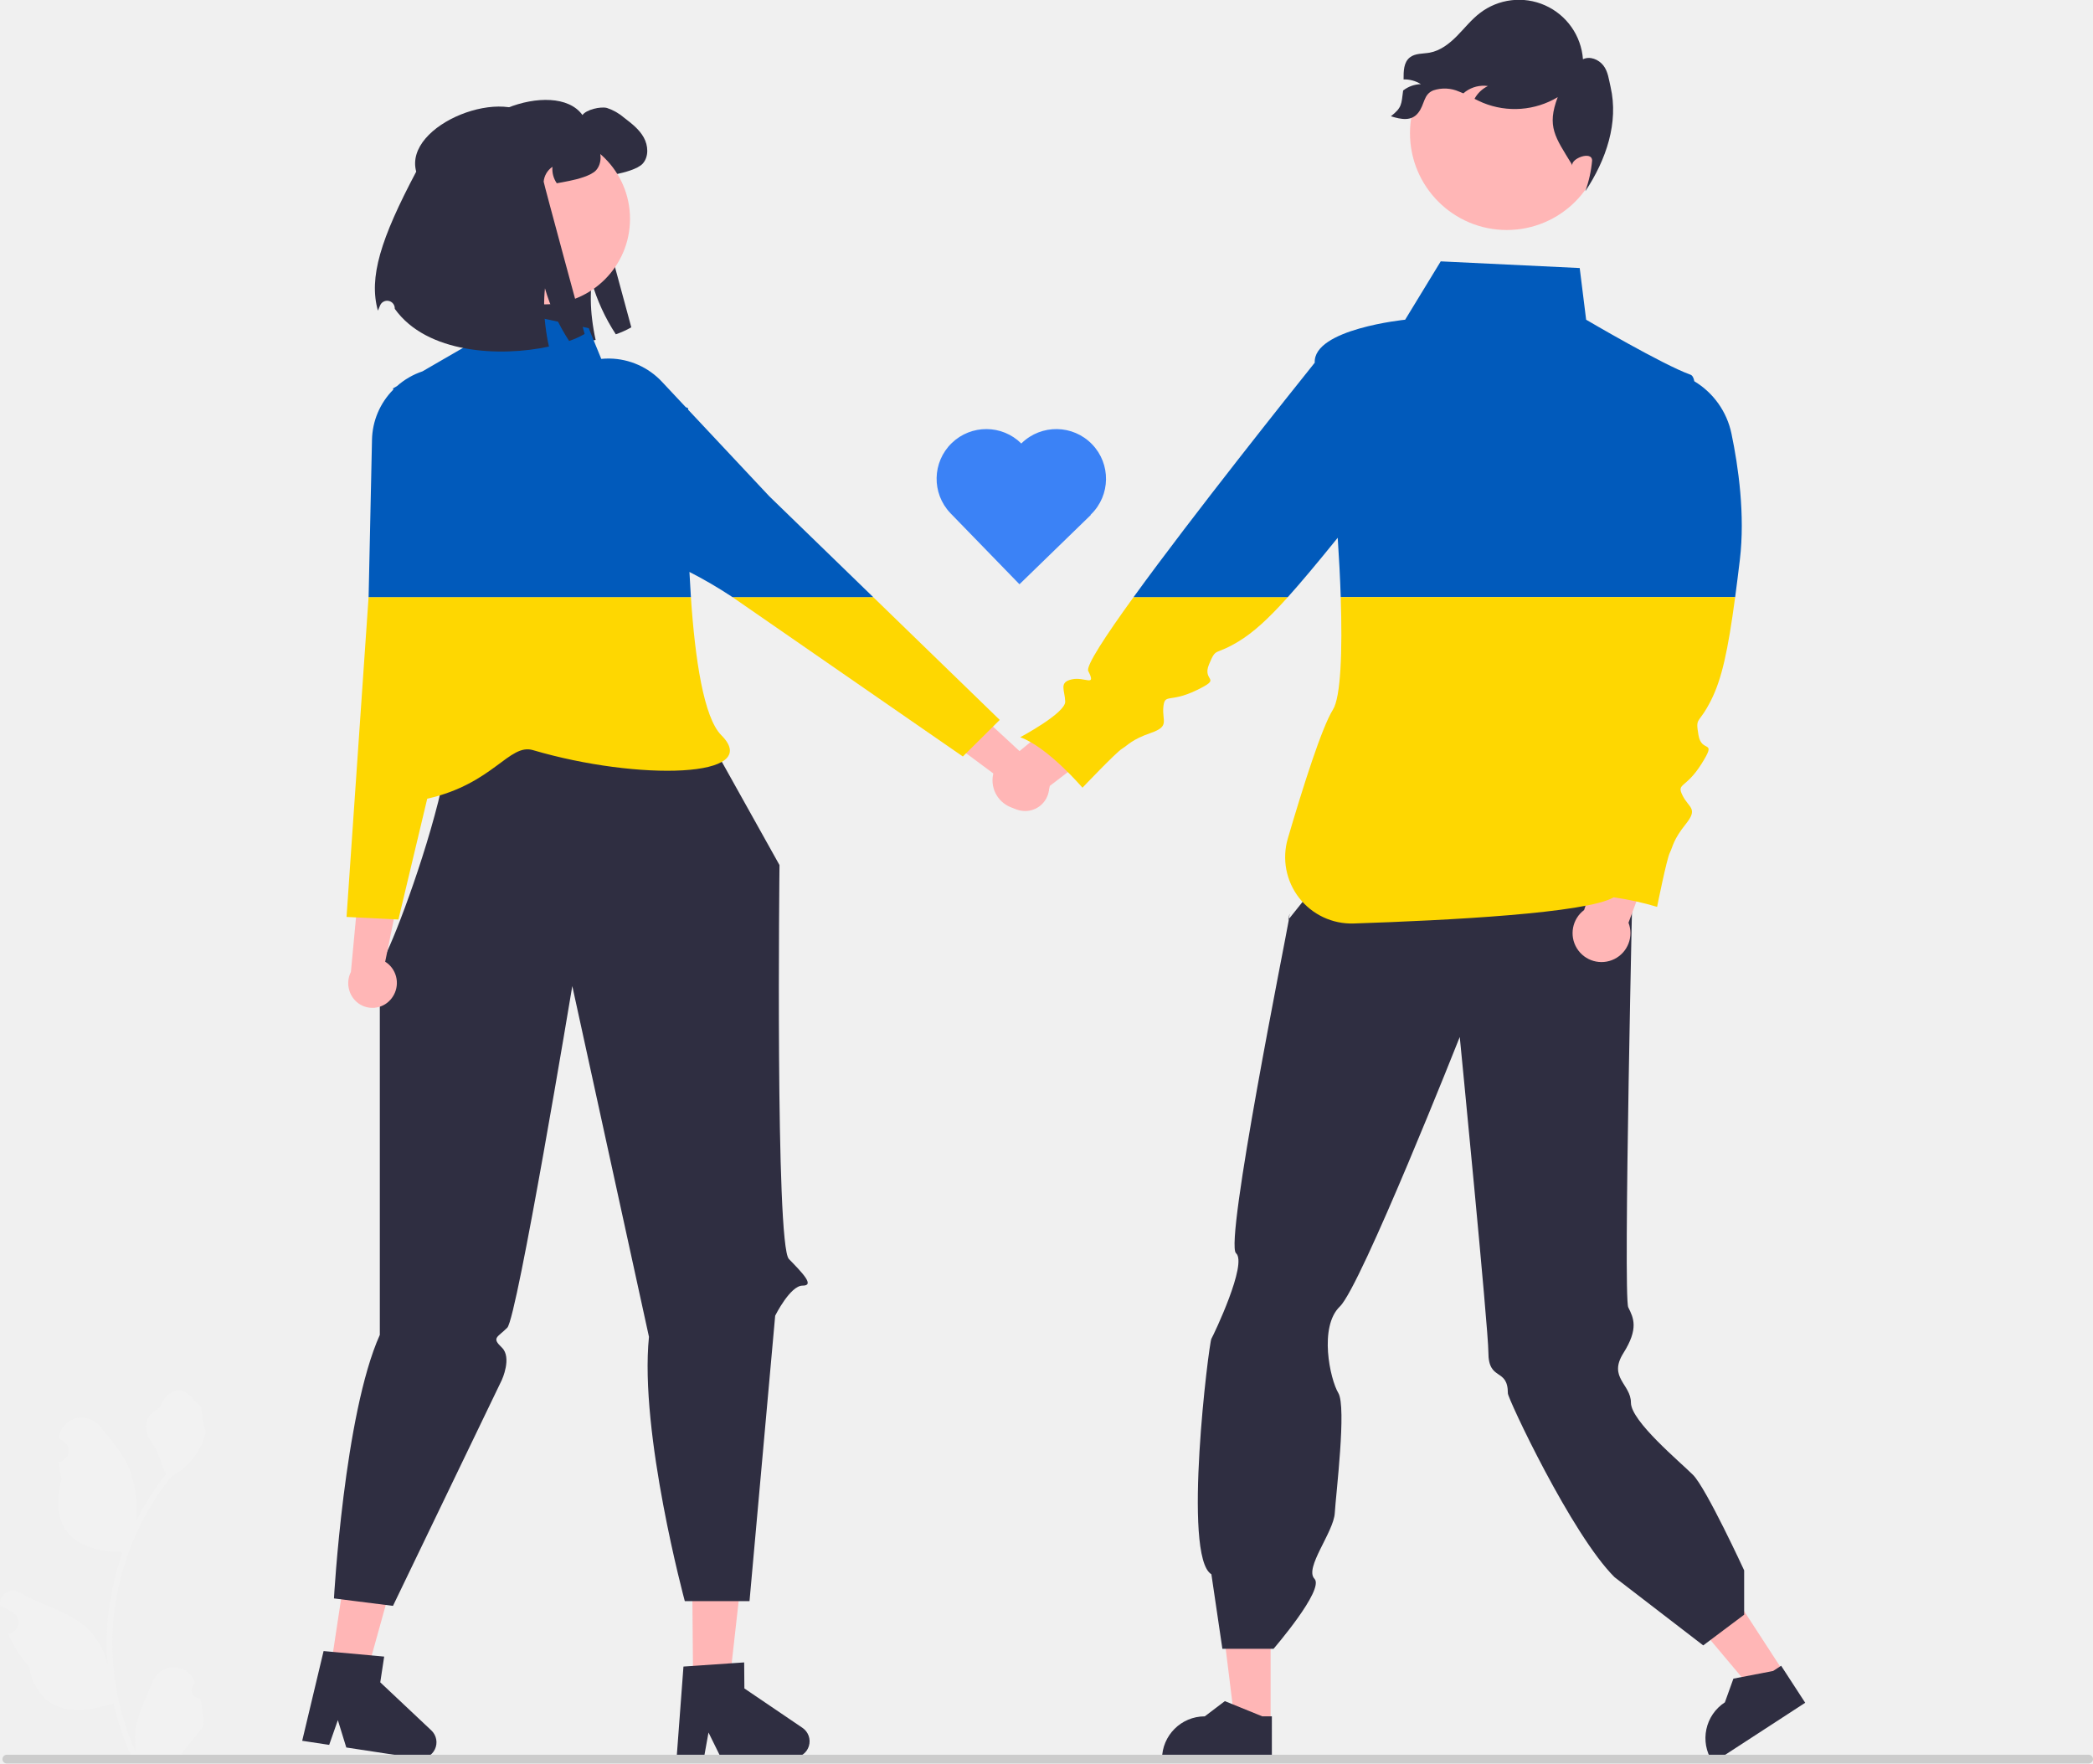
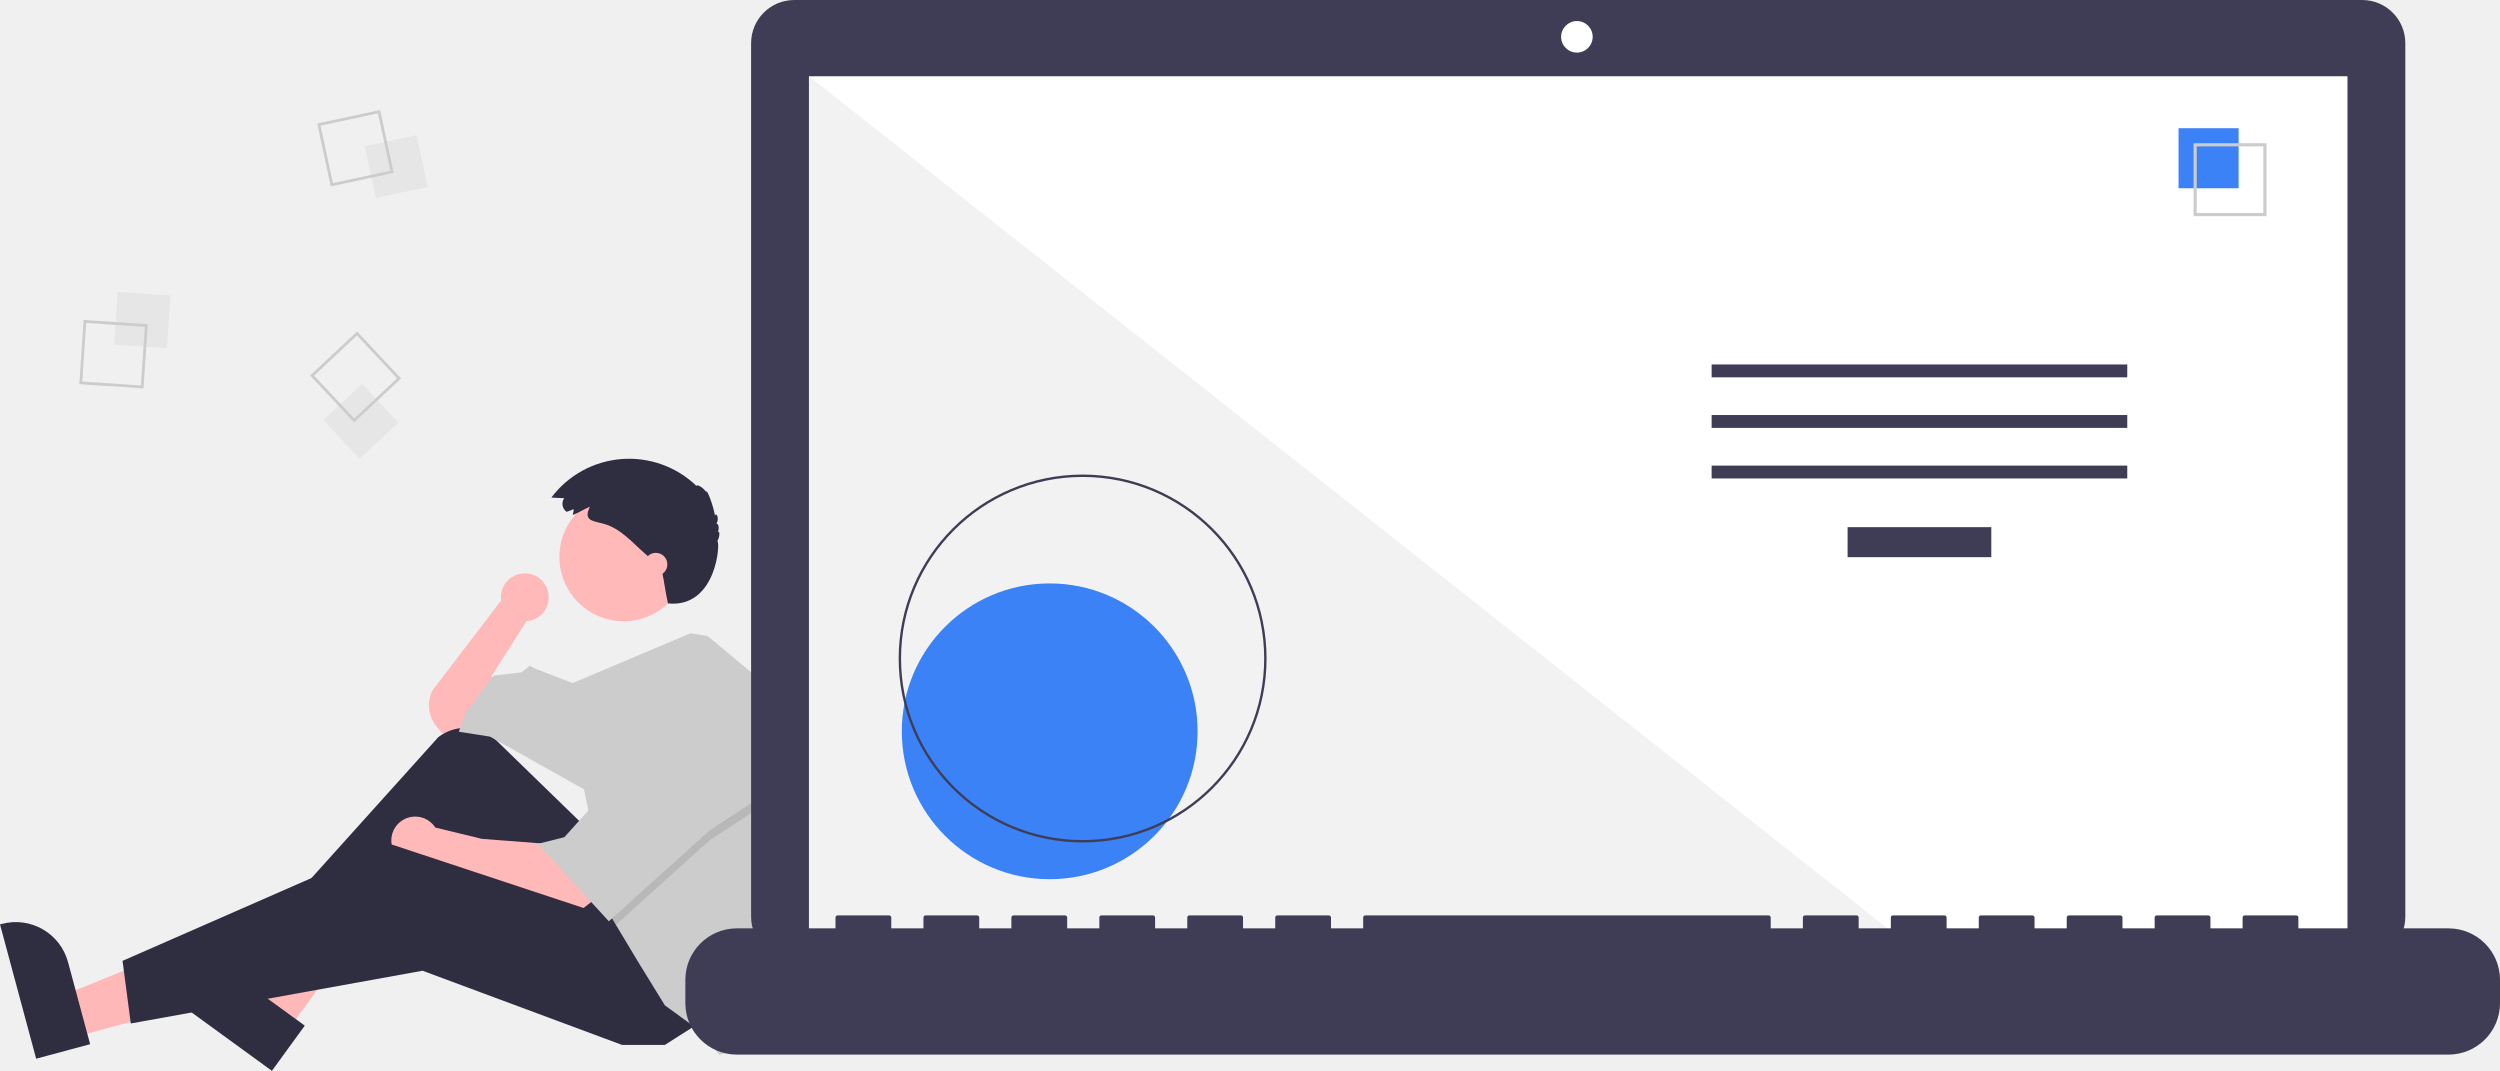
- <svg xmlns="http://www.w3.org/2000/svg" data-name="Layer 1" width="567.338" height="478.016" viewBox="0 0 567.338 478.016">
-   <path d="M441.806,255.712c-3.529-12.867,24.936-23.901,32.41-13.539,1.039-1.473,4.881-2.368,6.643-1.916a13.744,13.744,0,0,1,4.691,2.675c1.988,1.527,4.049,3.109,5.269,5.305,1.229,2.187,1.419,5.17-.235,7.068-1.311,1.509-5.179,2.485-7.149,2.883-1.374.28-2.531.506-3.525.669a6.739,6.739,0,0,1-1.175-4.456,5.47,5.47,0,0,0-2.386,4.013c-.027.334,11.108,41.304,11.108,41.304a24.287,24.287,0,0,1-4.203,1.889,52.848,52.848,0,0,1-6.553-14.28,45.762,45.762,0,0,0,.127,10.168,55.948,55.948,0,0,0,.958,5.631c-13.232,2.856-33.133,1.916-41.792-10.231l-.004-.151a2.067,2.067,0,0,0-3.993-.721c-.21.536-.403 1-.576,1.369C428.9,284.371,432.163,273.932,441.806,255.712Z" transform="translate(-316.3312 -210.9919)" fill="#2f2e41" />
-   <polygon points="187.875 456.283 197.734 456.2 202.098 417.287 187.548 417.41 187.875 456.283" fill="#ffb6b6" />
-   <path d="M533.853,679.343,518.108,668.663l-.059-7.055-3.386.227-10.496.724-2.573.171-1.868,24.935,7.396-.067,1.26-6.991,3.431,6.956,19.601-.164a4.408,4.408,0,0,0,2.439-8.055Z" transform="translate(-316.3312 -210.9919)" fill="#2f2e41" />
-   <polygon points="89.571 452.439 99.318 453.92 109.798 416.192 95.412 414.006 89.571 452.439" fill="#ffb6b6" />
-   <path d="M433.261,680.048l-13.853-13.042,1.06-6.975-3.379-.313-10.477-.95-2.568-.239-5.798,24.323,7.313,1.107,2.353-6.703,2.285,7.412,19.379,2.947a4.408,4.408,0,0,0,3.685-7.566Z" transform="translate(-316.3312 -210.9919)" fill="#2f2e41" />
-   <path d="M499.672,395.413l27.953,50.064s-1.166,102.965,2.549,106.784,7.078,7.244,3.715,7.213-7.434,8.153-7.434,8.153l-6.957,77.364h-17.543s-12.344-45.623-9.713-71.64l-20.782-95.077S456.528,568.188,453.837,570.879s-4.314,2.672-1.484,5.372,0,8.808,0,8.808l-29.498,61.221-16-2.018s2.774-49.979,12.433-71.435V471.432c-.728,8.693,33.303-79.296,12.493-72.691C438.365,396.651,499.672,395.413,499.672,395.413Z" transform="translate(-316.3312 -210.9919)" fill="#2f2e41" />
-   <path d="M422.318,481.805a6.821,6.821,0,0,0-.702-9.488,6.544,6.544,0,0,0-.876-.634l4.751-23.317-10.984-6.574-3.055,32.646a6.802,6.802,0,0,0,1.568,8.155,6.51,6.51,0,0,0,9.183-.651Q422.262,481.874,422.318,481.805Z" transform="translate(-316.3312 -210.9919)" fill="#ffb6b6" />
-   <path d="M593.233,430.754a6.821,6.821,0,0,1-5.816-7.529,6.543,6.543,0,0,1,.228-1.057l-19.113-14.177,3.782-12.229,24.082,22.251a6.802,6.802,0,0,1,4.281,7.116,6.51,6.51,0,0,1-7.268,5.651Q593.321,430.767,593.233,430.754Z" transform="translate(-316.3312 -210.9919)" fill="#ffb6b6" />
-   <circle cx="147.594" cy="59.322" r="23.183" fill="#ffb6b6" />
-   <path d="M437.826,245.399" transform="translate(-316.3312 -210.9919)" fill="#2f2e41" />
-   <polygon points="483.533 453.271 475.415 458.549 451.193 429.75 463.174 421.96 483.533 453.271" fill="#ffb6b6" />
-   <path d="M805.657,672.546,780.694,688.777l-.205-.316a11.59,11.59,0,0,1,3.398-16.034l.001-0,2.31-6.424,10.757-2.072,2.179-1.417Z" transform="translate(-316.3312 -210.9919)" fill="#2f2e41" />
-   <polygon points="344.417 467.102 334.734 467.101 330.128 429.753 344.419 429.754 344.417 467.102" fill="#ffb6b6" />
-   <path d="M661.089,688.195l-29.776-.001v-.377a11.59,11.59,0,0,1,11.59-11.589h.001l5.439-4.126,10.148,4.127,2.599 0Z" transform="translate(-316.3312 -210.9919)" fill="#2f2e41" />
-   <path d="M760.974,447.632l-86.829,1.909-8.607,10.758s.744-3.793.082.373-17.414,87.23-14.247,90.016-6.004,22.02-6.678,23.193-7.933,59.07,0,63.831l2.98,20.209h13.866s13.891-16.075,11.095-18.989,5.2-12.604,5.505-17.8,3.225-28.764.963-32.542-5.319-17.96.418-23.458,32.498-73.057,32.498-73.057,7.776,79.202,7.758,85.421c-.024,8.088,5.287,4.085,5.287,11.185,0,1.434,17.294,38.303,28.916,49.827l24.035,18.488,11.093-8.32v-12.018s-10.28-22.298-13.866-25.884-16.827-14.563-16.827-19.584-6.233-6.77-2.041-13.426,2.758-9.525,1.324-12.394,1.286-120.415,1.286-120.415Z" transform="translate(-316.3312 -210.9919)" fill="#2f2e41" />
-   <circle cx="408.437" cy="36.107" r="26.238" fill="#ffb6b6" />
-   <path d="M745.729,457.66l7.386-22.233,13.289,2.447-8.645,23.228a7.843,7.843,0,1,1-12.03-3.442Z" transform="translate(-316.3312 -210.9919)" fill="#ffb6b6" />
-   <path d="M592.555,414.694l18.096-14.878,9.942,9.152L600.901,424.017a7.843,7.843,0,1,1-8.346-9.323Z" transform="translate(-316.3312 -210.9919)" fill="#ffb6b6" />
-   <path d="M693.353,242.509c2.829.878,5.556,1.396,7.395-.924s1.359-4.973,4.095-6.092a9.679,9.679,0,0,1,6.989.324c.398.148.786.314,1.165.481.213-.185.425-.36.656-.527a8.337,8.337,0,0,1,6-1.461,8.18,8.18,0,0,0-3.633,3.467c.758.379,1.525.758,2.302,1.082a22.697,22.697,0,0,0,20.254-1.535c-3.032,7.987-.675,10.834,3.772,18.128l.176.425c-.444-1.913,5.371-4.123,5.371-1.35a33.125,33.125,0,0,1-1.849,8.32c5.704-8.588,9.069-18.636,6.859-28.278-.471-2.024-.684-4.197-1.969-5.842-1.285-1.636-3.651-2.598-5.519-1.673a17.396,17.396,0,0,0-27.992-12.48c-2.311,1.784-4.132,4.123-6.194,6.203s-4.502,3.975-7.386,4.493c-1.83.324-3.892.129-5.352,1.285-1.692,1.34-1.71,3.698-1.701,5.963a8.327,8.327,0,0,1,4.687,1.285,8.148,8.148,0,0,0-4.733,1.664.508.508,0,0,0-.074.055C696.172,239.328,696.375,240.133,693.353,242.509Z" transform="translate(-316.3312 -210.9919)" fill="#2f2e41" />
-   <path d="M370.59,671.321a2.269,2.269,0,0,1-1.645-3.933l.155-.618q-.031-.074-.062-.148a6.094,6.094,0,0,0-11.241.042c-1.839,4.428-4.179,8.864-4.756,13.546a18.029,18.029,0,0,0,.316,6.2,72.281,72.281,0,0,1-6.575-30.021,69.764,69.764,0,0,1,.433-7.783q.358-3.178.995-6.31a73.119,73.119,0,0,1,14.5-30.99,19.459,19.459,0,0,0,8.093-8.397,14.843,14.843,0,0,0,1.35-4.056c-.394.052-1.486-5.949-1.188-6.317-.549-.833-1.532-1.247-2.131-2.06-2.982-4.043-7.091-3.337-9.236,2.157-4.582,2.313-4.627,6.148-1.815,9.837,1.789,2.347,2.035,5.522,3.604,8.035-.162.207-.329.407-.491.614a73.591,73.591,0,0,0-7.681,12.169,30.592,30.592,0,0,0-1.826-14.21c-1.748-4.217-5.025-7.769-7.91-11.415a6.279,6.279,0,0,0-11.184,3.083q-.009.081-.017.161.643.363,1.259.77a3.078,3.078,0,0,1-1.241,5.602l-.063.01a30.626,30.626,0,0,0,.807,4.579c-3.702,14.316,4.29,19.53,15.701,19.764.252.129.497.258.749.381a75.115,75.115,0,0,0-4.043,19.028,71.243,71.243,0,0,0,.052,11.503l-.019-.136a18.826,18.826,0,0,0-6.427-10.87c-4.946-4.063-11.933-5.559-17.268-8.824a3.533,3.533,0,0,0-5.411,3.437l.022.143a20.677,20.677,0,0,1,2.319,1.117q.643.363,1.259.77a3.078,3.078,0,0,1-1.241,5.602l-.063.01c-.045.006-.084.013-.129.019a30.654,30.654,0,0,0,5.639,8.829c2.315,12.497,12.256,13.683,22.89,10.044h.006a75.093,75.093,0,0,0,5.044,14.726h18.02c.065-.2.123-.407.181-.607a20.474,20.474,0,0,1-4.986-.297c1.337-1.641,2.674-3.294,4.011-4.935a1.121,1.121,0,0,0,.084-.097c.678-.84,1.363-1.673,2.041-2.512l0-.001a29.99,29.99,0,0,0-.879-7.64Z" transform="translate(-316.3312 -210.9919)" fill="#f2f2f2" />
-   <path d="M316.999,687.818a1.186,1.186,0,0,0,1.19,1.19h564.29a1.19,1.19,0,1,0,0-2.38h-564.29A1.187,1.187,0,0,0,316.999,687.818Z" transform="translate(-316.3312 -210.9919)" fill="#ccc" />
-   <path d="M503.213,366.022c.111,2.279.242,4.56.394,6.82h11.261l-.161-.111A121.192,121.192,0,0,0,503.213,366.022Z" transform="translate(-316.3312 -210.9919)" fill="none" />
-   <path d="M410.267,459.537l14.065.698,7.806-32.744c17.946-4.035,22.203-15.069,28.655-13.17,28.622,8.426,62.638,7.533,51.062-4.042-4.746-4.746-7.11-20.5-8.248-37.437h-87.366Z" transform="translate(-316.3312 -210.9919)" fill="#fed701" />
-   <polygon points="198.537 161.851 260.993 205.057 270.992 195.141 236.689 161.851 198.537 161.851" fill="#fed701" />
-   <path d="M524.86,345.514,502.855,322.038c.007-.246.012-.386.012-.386l-.671-.317-6.401-6.829a19.867,19.867,0,0,0-14.211-6.326,20.389,20.389,0,0,0-2.273.092l-3.397-8.322-28.416-6.028-5.642,11.357-11.017,6.378a19.901,19.901,0,0,0-6.907,3.999l-1.076.623.08.327a19.838,19.838,0,0,0-5.77,13.604l-.914,42.49-.01.142h87.366c-.152-2.26-.283-4.541-.394-6.82a121.192,121.192,0,0,1,11.495,6.709l.161.111h38.152Z" transform="translate(-316.3312 -210.9919)" fill="#015abb" />
-   <path d="M611.318,392.877c2.271,4.488-.919,1.46-4.488,2.271-3.569.811-1.839,2.92-1.758,6.029s-12.194,9.652-12.194,9.652c7.489,2.677,16.87,13.681,16.87,13.681s9.085-9.571,10.734-10.571c1.649-1,2.569-2.46,7.787-4.272,5.218-1.811,3.028-3.19,3.407-7.029.379-3.839,1.649-1,8.976-4.542s1.379-2.19,3.407-7.029c2.028-4.84,1.379-2.19,7.976-6.191,3.965-2.405,7.904-5.937,13.384-12.033H623.607C615.895,383.496,610.644,391.544,611.318,392.877Z" transform="translate(-316.3312 -210.9919)" fill="#fed701" />
-   <path d="M787.938,362.778c1.465-12.211-.388-25.251-2.272-34.267a21.716,21.716,0,0,0-10.058-14.167c-.191-.979-.531-1.606-1.052-1.791-7.458-2.651-28.277-14.899-28.277-14.899l-1.745-14.006L706.86,281.837l-9.64,15.816s-24.972,2.51-24.509,11.652c-6.048,7.543-32.968,41.249-49.104,63.538h41.813c3.637-4.046,7.953-9.219,13.41-15.949.037-.046.072-.093.109-.139.367,5.456.649,10.914.817,16.088H786.67C787.076,369.808,787.494,366.474,787.938,362.778Z" transform="translate(-316.3312 -210.9919)" fill="#015abb" />
-   <path d="M786.67,372.843H679.756c.477,14.703.022,27.101-2.118,30.515-3.004,4.792-8.089,20.829-12.222,34.91a17.995,17.995,0,0,0,17.859,23.046c25.642-.845,63.164-2.802,70.477-7.093a81.014,81.014,0,0,1,11.758,2.584s2.588-12.94,3.45-14.665c.863-1.725.863-3.45,4.313-7.764,3.451-4.313.863-4.313-.863-7.764-1.725-3.45.863-1.725,5.176-8.626,4.313-6.901,0-2.588-.863-7.764-.863-5.176,0-2.588,3.451-9.489C783.033,395.016,784.708,387.513,786.67,372.843Z" transform="translate(-316.3312 -210.9919)" fill="#fed701" />
-   <path d="M429.153,257.519c-3.529-12.867,24.936-23.901,32.41-13.539,1.039-1.473,4.881-2.368,6.643-1.916a13.744,13.744,0,0,1,4.691,2.675c1.988,1.527,4.049,3.109,5.269,5.305,1.229,2.187,1.419,5.17-.235,7.068-1.311,1.509-5.179,2.485-7.149,2.883-1.374.28-2.531.506-3.525.669a6.739,6.739,0,0,1-1.175-4.456,5.47,5.47,0,0,0-2.386,4.013c-.027.334,11.108,41.304,11.108,41.304a24.287,24.287,0,0,1-4.203,1.889,52.848,52.848,0,0,1-6.553-14.28,45.762,45.762,0,0,0,.127,10.168,55.95,55.95,0,0,0,.958,5.631c-13.232,2.856-33.133,1.916-41.792-10.231l-.004-.151a2.067,2.067,0,0,0-3.993-.721c-.21.536-.403 1-.576,1.369C416.247,286.179,419.51,275.74,429.153,257.519Z" transform="translate(-316.3312 -210.9919)" fill="#2f2e41" />
-   <path d="M593.272,331.109l0,0c-.034.033-.065.067-.098.1a13.472,13.472,0,0,0-18.874-.102l0,0a13.472,13.472,0,0,0-.401,18.921l-.003.003.126.13,0,0,18.649,19.202L612.003,350.587l-.054-.055c.032-.031.066-.06.099-.091l0,0a13.474,13.474,0,0,0,.278-19.054l0,0A13.474,13.474,0,0,0,593.272,331.109Z" transform="translate(-316.3312 -210.9919)" fill="#3b82f6" />
+ <svg xmlns="http://www.w3.org/2000/svg" data-name="Layer 1" width="1019.484" height="436.681" viewBox="0 0 1019.484 436.681">
+   <path d="M314.028,475.274a9.751,9.751,0,1,0-19.407,1.282l-28.014,36.686a13.583,13.583,0,0,0,1.836,14.914l2.198,2.564,10.083-2.017,11.428-10.083L290.806,507.192l14.117-22.183-.018-.016A9.743,9.743,0,0,0,314.028,475.274Z" transform="translate(-90.2579 -231.6594)" fill="#ffb9b9" />
+   <polygon points="30.041 422.968 25.468 405.984 88.8 380.265 95.549 405.331 30.041 422.968" fill="#ffb8b8" />
+   <path d="M105.002,663.391,90.258,608.629l.693-.187a22.075,22.075,0,0,1,27.054,15.575l0.0.001L127.01,657.466Z" transform="translate(-90.2579 -231.6594)" fill="#2f2e41" />
+   <polygon points="117.278 420.254 103.054 409.91 136.185 350.121 157.179 365.388 117.278 420.254" fill="#ffb8b8" />
+   <path d="M201.137,668.341,155.271,634.985l.422-.58a22.075,22.075,0,0,1,30.835-4.87l.001.001L214.542,649.908Z" transform="translate(-90.2579 -231.6594)" fill="#2f2e41" />
+   <path d="M328.45,568.364l-35.795-34.773a18.076,18.076,0,0,0-23.668-1.322L201.401,607.352l6.05,9.411L271.984,573.069l43.694,57.139,41.678-20.838Z" transform="translate(-90.2579 -231.6594)" fill="#2f2e41" />
+   <path d="M312.989,575.758l-26.217-2.017-18.986-4.603a9.753,9.753,0,1,0-1.85,12.656l-.003.014,11.428,4.706,49.072,16.806,6.05-4.706Z" transform="translate(-90.2579 -231.6594)" fill="#ffb9b9" />
+   <polygon points="285.92 416.699 271.131 426.11 253.653 426.11 172.315 395.86 53.332 417.371 49.971 391.826 158.871 344.099 254.326 375.693 285.92 416.699" fill="#2f2e41" />
+   <circle cx="254.326" cy="227.132" r="26.217" fill="#ffb9b9" />
+   <path d="M412.417,563.463a150.631,150.631,0,0,1-7.388,46.592l-1.963,6.037-9.411,43.022-10.083,2.689-7.394-9.411-14.789-10.755L350.634,624.158,341.411,608.791l-2.877-4.8-10.083-50.416-38.317-21.511-12.772-2.017,2.689-7.394,11.428-15.461L302.906,505.847l3.361-2.689,2.689,1.344,14.823,5.71,48.057-20.304,7.031,1.15L403.067,511.225A150.499,150.499,0,0,1,412.417,563.463Z" transform="translate(-90.2579 -231.6594)" fill="#ccc" />
+   <polygon points="314.825 325.949 289.281 342.754 251.153 377.131 248.276 372.332 240.209 331.999 242.226 331.999 263.065 293.683 314.825 325.949" opacity="0.1" style="isolation:isolate" />
+   <polygon points="263.065 289.649 242.226 327.965 230.126 341.41 219.371 344.099 248.276 375.693 289.281 338.721 314.825 321.915 263.065 289.649" fill="#ccc" />
+   <path d="M324.193,439.299l-2.841,1.093a3.965,3.965,0,0,1-1.06-5.507q.023-.034.047-.067l-5.249-.246a39.637,39.637,0,0,1,59.173-4.77c.239-.823,2.844.778,3.908,2.402.357-1.339,2.8,5.135,3.664,9.712.4-1.524,1.938.936.591,3.297.854-.125,1.239,2.059.578,3.276.934-.439.777,2.169-.236,3.911,1.333-.118-.114,27.331-20.114,25.331-1.392-6.397-1-6-2.64-14.226-.763-.81-1.599-1.548-2.433-2.284l-4.513-3.983c-5.247-4.632-10.021-10.348-17.011-12.08-4.804-1.19-7.841-1.458-5.223-6.872-2.365.987-4.574,2.455-6.961,3.372C323.905,440.902,324.239,440.055,324.193,439.299Z" transform="translate(-90.2579 -231.6594)" fill="#2f2e41" />
+   <circle cx="267.434" cy="230.157" r="4.706" fill="#ffb9b9" />
+   <rect x="137.514" y="351.376" width="21.61" height="21.61" transform="translate(-313.1754 254.4458) rotate(-86.18992)" fill="#e6e6e6" style="isolation:isolate" />
+   <path d="M124.344,362.131l26.183,1.744-1.744,26.183-26.183-1.744Zm24.969,2.806-23.906-1.592-1.592,23.906,23.906,1.592Z" transform="translate(-90.2579 -231.6594)" fill="#ccc" />
+   <rect x="241.009" y="288.772" width="21.61" height="21.61" transform="translate(-147.5724 -172.0746) rotate(-12.12675)" fill="#e6e6e6" style="isolation:isolate" />
+   <path d="M245.278,276.51l5.513,25.655-25.655,5.513-5.513-25.655Zm4.157,24.779-5.033-23.424-23.424,5.033,5.033,23.424Z" transform="translate(-90.2579 -231.6594)" fill="#ccc" />
+   <rect x="226.603" y="392.674" width="21.61" height="21.61" transform="translate(-301.9456 39.64172) rotate(-43.12712)" fill="#e6e6e6" style="isolation:isolate" />
+   <path d="M253.815,385.997,234.663,403.935l-17.939-19.152,19.152-17.939Zm-19.099,16.326,17.486-16.379-16.379-17.486-17.486,16.379Z" transform="translate(-90.2579 -231.6594)" fill="#ccc" />
+   <path d="M1053.535,231.659H414.152a17.598,17.598,0,0,0-17.599,17.598v356.252a17.599,17.599,0,0,0,17.599,17.599H1053.535a17.599,17.599,0,0,0,17.599-17.599V249.258a17.599,17.599,0,0,0-17.599-17.598Z" transform="translate(-90.2579 -231.6594)" fill="#3f3d56" />
+   <rect x="329.89" y="31.101" width="627.391" height="353.913" fill="#fff" />
+   <circle cx="643.049" cy="15.014" r="6.435" fill="#fff" />
+   <polygon points="777.858 385.015 329.89 385.015 329.89 31.102 777.858 385.015" fill="#f2f2f2" style="isolation:isolate" />
+   <circle cx="428.058" cy="298.224" r="60.307" fill="#3b82f6" />
+   <path d="M531.741,575.21a75.016,75.016,0,1,1,75.016-75.016A75.016,75.016,0,0,1,531.741,575.21Zm0-149.051A74.035,74.035,0,1,0,605.776,500.194a74.035,74.035,0,0,0-74.035-74.035Z" transform="translate(-90.2579 -231.6594)" fill="#3f3d56" />
+   <rect x="753.437" y="214.97" width="58.605" height="12.246" fill="#3f3d56" />
+   <rect x="697.991" y="148.627" width="169.497" height="5.248" fill="#3f3d56" />
+   <rect x="697.991" y="169.246" width="169.497" height="5.248" fill="#3f3d56" />
+   <rect x="697.991" y="189.866" width="169.497" height="5.248" fill="#3f3d56" />
+   <rect x="888.401" y="52.282" width="24.492" height="24.492" fill="#3b82f6" />
+   <path d="M1014.522,319.804h-29.74v-29.74h29.74Zm-28.447-1.293h27.154V291.357H986.075Z" transform="translate(-90.2579 -231.6594)" fill="#ccc" />
+   <path d="M1088.749,610.239h-61.229v-4.412a.875.875,0,0,0-.875-.875h-20.993a.875.875,0,0,0-.875.875v4.412H991.657v-4.412a.875.875,0,0,0-.875-.875H969.789a.875.875,0,0,0-.875.875h0v4.412H955.794v-4.412a.875.875,0,0,0-.875-.875h-20.993a.875.875,0,0,0-.875.875h0v4.412H919.931v-4.412a.875.875,0,0,0-.875-.875H898.064a.875.875,0,0,0-.875.875v4.412H884.068v-4.412a.875.875,0,0,0-.875-.875H862.201a.875.875,0,0,0-.875.875h0v4.412H848.205v-4.412a.875.875,0,0,0-.875-.875H826.338a.875.875,0,0,0-.875.875h0v4.412H812.343v-4.412a.875.875,0,0,0-.875-.875H647.023a.875.875,0,0,0-.875.875h0v4.412H633.028v-4.412a.875.875,0,0,0-.875-.875H611.161a.875.875,0,0,0-.875.875h0v4.412h-13.121v-4.412a.875.875,0,0,0-.875-.875h-20.993a.875.875,0,0,0-.875.875h0v4.412H561.302v-4.412a.875.875,0,0,0-.875-.875H539.435a.875.875,0,0,0-.875.875h0v4.412H525.44v-4.412a.875.875,0,0,0-.875-.875H503.572a.875.875,0,0,0-.875.875h0v4.412h-13.121v-4.412a.875.875,0,0,0-.875-.875H467.709a.875.875,0,0,0-.875.875v4.412H453.714v-4.412a.875.875,0,0,0-.875-.875H431.846a.875.875,0,0,0-.875.875h0v4.412H390.735A20.993,20.993,0,0,0,369.742,631.232v9.492A20.993,20.993,0,0,0,390.735,661.717h698.014a20.993,20.993,0,0,0,20.993-20.993V631.232A20.993,20.993,0,0,0,1088.749,610.239Z" transform="translate(-90.2579 -231.6594)" fill="#3f3d56" />
</svg>
